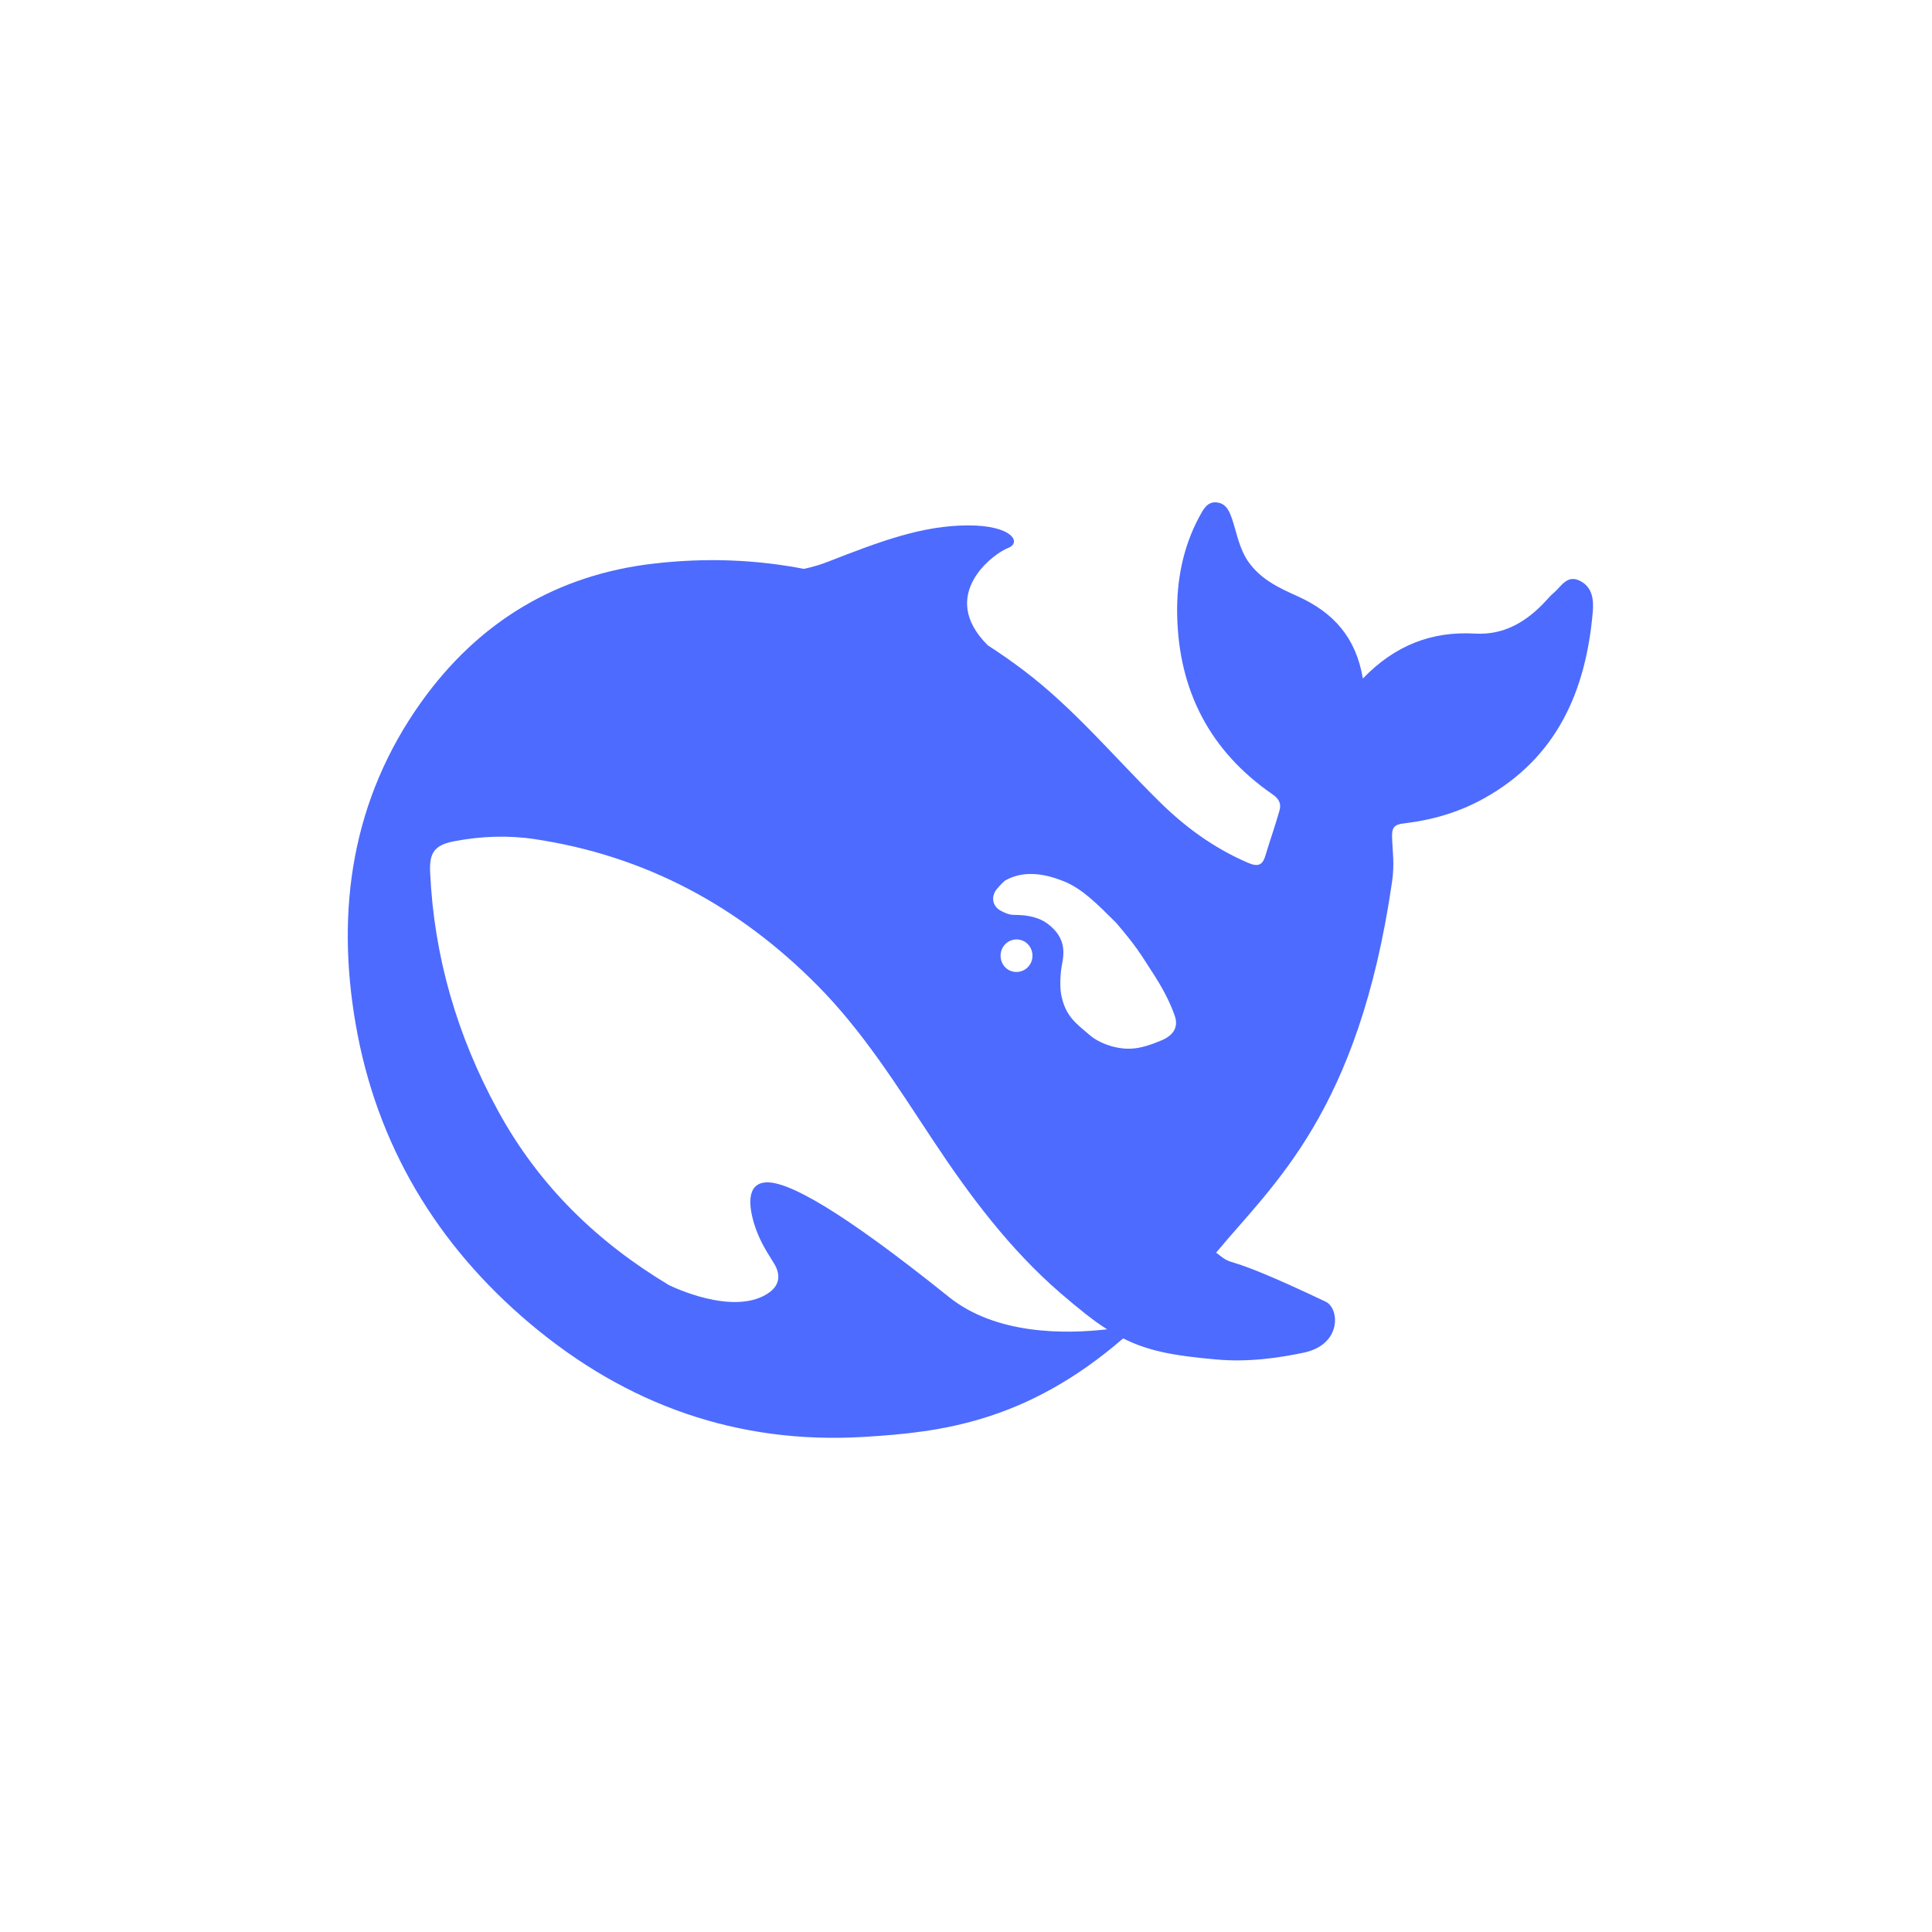
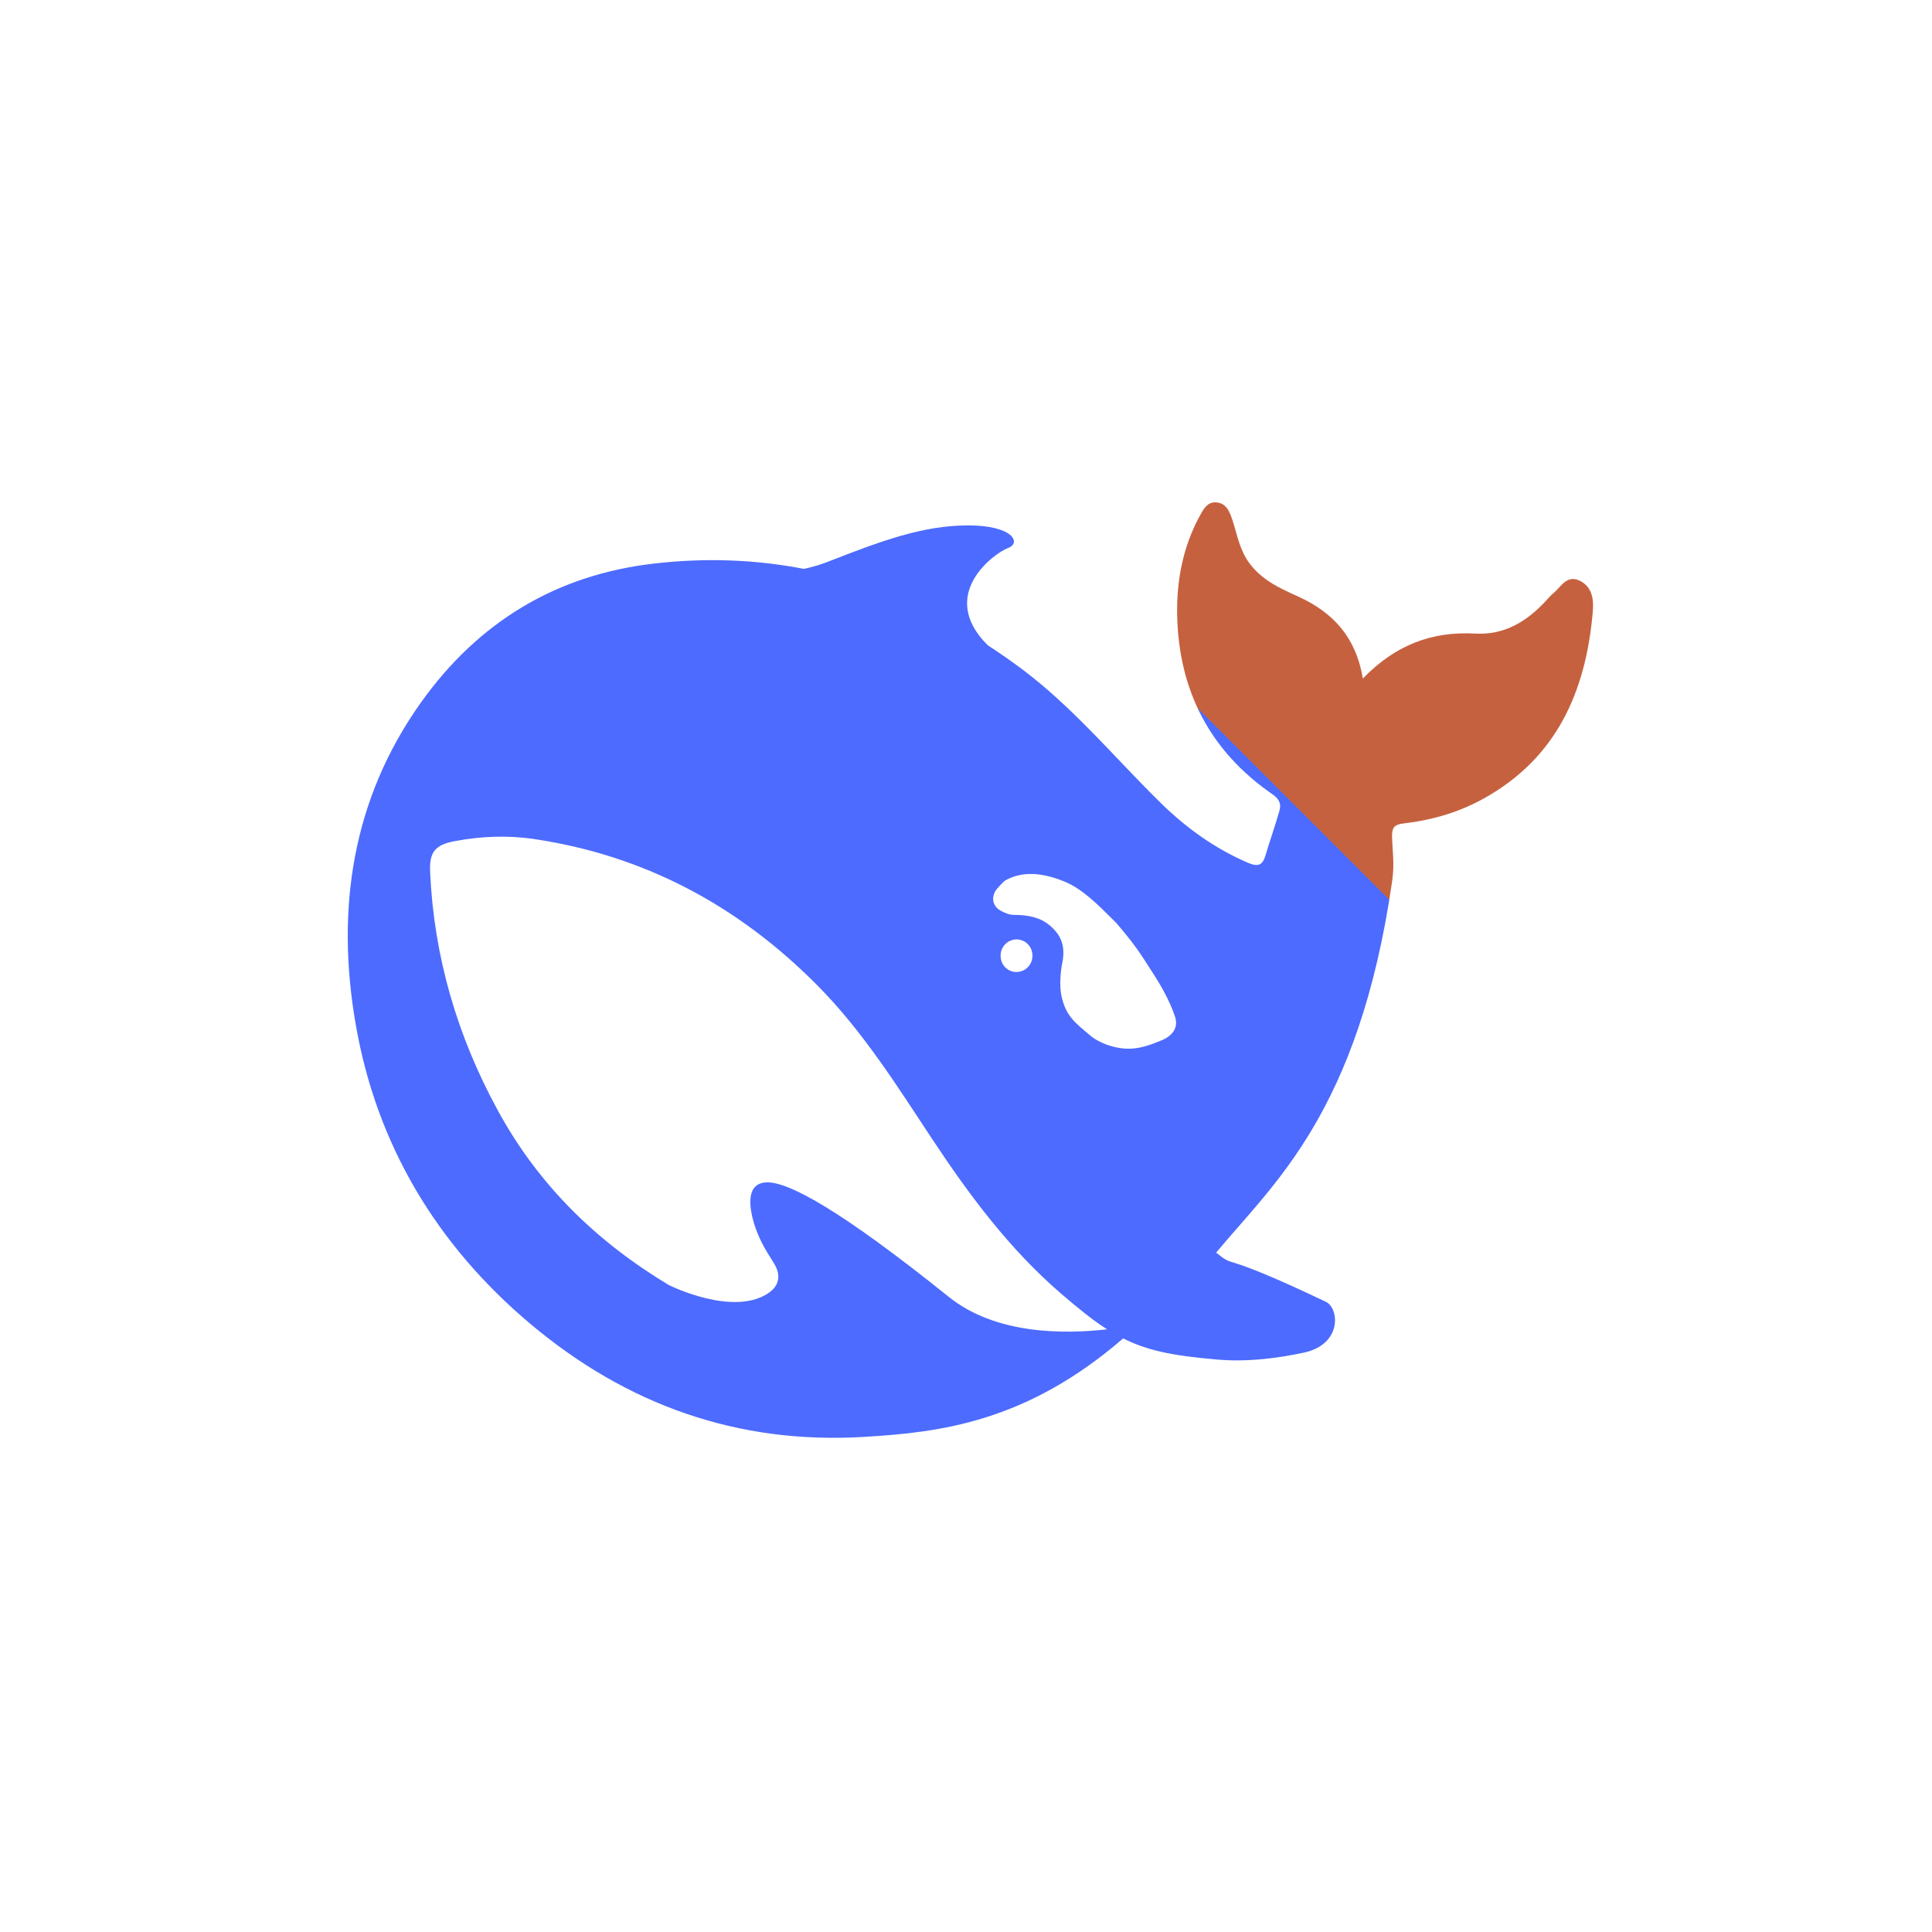
<svg xmlns="http://www.w3.org/2000/svg" width="36" height="36" viewBox="0 0 36 36" style="color-scheme: light dark" role="img" aria-label="DeepSeek">
-   <path transform="translate(6 6) scale(.48)" d="M48.835 10.048C48.323 9.792 48.102 10.28 47.803 10.528C47.701 10.608 47.614 10.712 47.527 10.808C46.779 11.624 45.905 12.16 44.762 12.096C43.092 12 41.666 12.536 40.406 13.84C40.138 12.232 39.248 11.272 37.893 10.656C37.184 10.336 36.467 10.016 35.97 9.32C35.623 8.824 35.529 8.272 35.356 7.728C35.246 7.4 35.135 7.064 34.765 7.008C34.363 6.944 34.206 7.288 34.048 7.576C33.418 8.752 33.173 10.048 33.197 11.36C33.252 14.312 34.474 16.664 36.9 18.336C37.176 18.528 37.247 18.72 37.16 19C36.995 19.576 36.797 20.136 36.624 20.712C36.514 21.08 36.349 21.16 35.962 21C34.631 20.432 33.481 19.592 32.464 18.576C30.739 16.872 29.179 14.992 27.233 13.52C26.776 13.176 26.319 12.856 25.847 12.552C23.862 10.584 26.107 8.968 26.627 8.776C27.17 8.576 26.816 7.888 25.059 7.896C23.302 7.904 21.695 8.504 19.647 9.304C19.348 9.424 19.032 9.512 18.709 9.584C16.85 9.224 14.92 9.144 12.903 9.376C9.106 9.808 6.073 11.64 3.843 14.768C1.165 18.528 0.534 22.8 1.307 27.256C2.118 31.952 4.466 35.84 8.074 38.88C11.816 42.032 16.125 43.576 21.041 43.28C24.027 43.104 27.352 42.696 31.102 39.456C32.047 39.936 33.04 40.128 34.686 40.272C35.955 40.392 37.176 40.208 38.121 40.008C39.602 39.688 39.499 38.288 38.964 38.032C34.623 35.968 35.576 36.808 34.71 36.128C36.916 33.464 40.24 30.696 41.54 21.728C41.643 21.016 41.556 20.568 41.54 19.992C41.532 19.64 41.611 19.504 42.005 19.464C43.092 19.336 44.148 19.032 45.117 18.488C47.929 16.92 49.064 14.344 49.331 11.256C49.371 10.784 49.324 10.296 48.835 10.048ZM24.326 37.84C20.12 34.464 18.079 33.352 17.236 33.4C16.448 33.448 16.59 34.368 16.763 34.968C16.944 35.56 17.181 35.968 17.512 36.488C17.74 36.832 17.898 37.344 17.283 37.728C15.928 38.584 13.573 37.44 13.462 37.384C10.721 35.736 8.428 33.56 6.813 30.584C5.253 27.72 4.348 24.648 4.198 21.368C4.158 20.576 4.387 20.296 5.159 20.152C6.175 19.96 7.223 19.92 8.239 20.072C12.533 20.712 16.189 22.672 19.253 25.776C21.002 27.544 22.325 29.656 23.689 31.72C25.138 33.912 26.698 36 28.683 37.712C29.384 38.312 29.943 38.768 30.479 39.104C28.864 39.288 26.17 39.328 24.326 37.84ZM26.343 24.6C26.343 24.248 26.619 23.968 26.966 23.968C27.044 23.968 27.115 23.984 27.178 24.008C27.265 24.04 27.344 24.088 27.407 24.16C27.517 24.272 27.58 24.432 27.58 24.6C27.58 24.952 27.304 25.232 26.957 25.232C26.611 25.232 26.343 24.952 26.343 24.6ZM32.606 27.88C32.205 28.048 31.803 28.192 31.416 28.208C30.818 28.24 30.164 27.992 29.81 27.688C29.258 27.216 28.864 26.952 28.699 26.128C28.628 25.776 28.668 25.232 28.73 24.92C28.872 24.248 28.714 23.816 28.25 23.424C27.872 23.104 27.391 23.016 26.863 23.016C26.666 23.016 26.485 22.928 26.351 22.856C26.13 22.744 25.949 22.464 26.123 22.12C26.178 22.008 26.446 21.736 26.509 21.688C27.226 21.272 28.053 21.408 28.817 21.72C29.526 22.016 30.061 22.56 30.834 23.328C31.622 24.256 31.763 24.512 32.212 25.208C32.567 25.752 32.89 26.312 33.11 26.952C33.245 27.352 33.071 27.68 32.606 27.88Z" fill="#4D6BFE" style="fill: light-dark(#4D6BFE, #6D8AFF)" />
+   <defs>
+     <linearGradient id="dsh-claudelike-whale-colors" gradientUnits="userSpaceOnUse" x1="34" y1="22" x2="41" y2="15">
+       <stop offset=".5" stop-color="#4D6BFE" style="stop-color: light-dark(#4D6BFE, #6D8AFF)" />
+       <stop offset=".5" stop-color="#C6613F" style="stop-color: light-dark(#C6613F, #D97757)" />
+     </linearGradient>
+   </defs>
+   <path transform="translate(6 6) scale(.48)" d="M48.835 10.048C48.323 9.792 48.102 10.28 47.803 10.528C47.701 10.608 47.614 10.712 47.527 10.808C46.779 11.624 45.905 12.16 44.762 12.096C43.092 12 41.666 12.536 40.406 13.84C40.138 12.232 39.248 11.272 37.893 10.656C37.184 10.336 36.467 10.016 35.97 9.32C35.623 8.824 35.529 8.272 35.356 7.728C35.246 7.4 35.135 7.064 34.765 7.008C34.363 6.944 34.206 7.288 34.048 7.576C33.418 8.752 33.173 10.048 33.197 11.36C33.252 14.312 34.474 16.664 36.9 18.336C37.176 18.528 37.247 18.72 37.16 19C36.995 19.576 36.797 20.136 36.624 20.712C36.514 21.08 36.349 21.16 35.962 21C34.631 20.432 33.481 19.592 32.464 18.576C30.739 16.872 29.179 14.992 27.233 13.52C26.776 13.176 26.319 12.856 25.847 12.552C23.862 10.584 26.107 8.968 26.627 8.776C27.17 8.576 26.816 7.888 25.059 7.896C23.302 7.904 21.695 8.504 19.647 9.304C19.348 9.424 19.032 9.512 18.709 9.584C16.85 9.224 14.92 9.144 12.903 9.376C9.106 9.808 6.073 11.64 3.843 14.768C1.165 18.528 0.534 22.8 1.307 27.256C2.118 31.952 4.466 35.84 8.074 38.88C11.816 42.032 16.125 43.576 21.041 43.28C24.027 43.104 27.352 42.696 31.102 39.456C32.047 39.936 33.04 40.128 34.686 40.272C35.955 40.392 37.176 40.208 38.121 40.008C39.602 39.688 39.499 38.288 38.964 38.032C34.623 35.968 35.576 36.808 34.71 36.128C36.916 33.464 40.24 30.696 41.54 21.728C41.643 21.016 41.556 20.568 41.54 19.992C41.532 19.64 41.611 19.504 42.005 19.464C43.092 19.336 44.148 19.032 45.117 18.488C47.929 16.92 49.064 14.344 49.331 11.256C49.371 10.784 49.324 10.296 48.835 10.048ZM24.326 37.84C20.12 34.464 18.079 33.352 17.236 33.4C16.448 33.448 16.59 34.368 16.763 34.968C16.944 35.56 17.181 35.968 17.512 36.488C17.74 36.832 17.898 37.344 17.283 37.728C15.928 38.584 13.573 37.44 13.462 37.384C10.721 35.736 8.428 33.56 6.813 30.584C5.253 27.72 4.348 24.648 4.198 21.368C4.158 20.576 4.387 20.296 5.159 20.152C6.175 19.96 7.223 19.92 8.239 20.072C12.533 20.712 16.189 22.672 19.253 25.776C21.002 27.544 22.325 29.656 23.689 31.72C25.138 33.912 26.698 36 28.683 37.712C29.384 38.312 29.943 38.768 30.479 39.104C28.864 39.288 26.17 39.328 24.326 37.84ZM26.343 24.6C26.343 24.248 26.619 23.968 26.966 23.968C27.044 23.968 27.115 23.984 27.178 24.008C27.265 24.04 27.344 24.088 27.407 24.16C27.517 24.272 27.58 24.432 27.58 24.6C27.58 24.952 27.304 25.232 26.957 25.232C26.611 25.232 26.343 24.952 26.343 24.6ZM32.606 27.88C32.205 28.048 31.803 28.192 31.416 28.208C30.818 28.24 30.164 27.992 29.81 27.688C29.258 27.216 28.864 26.952 28.699 26.128C28.628 25.776 28.668 25.232 28.73 24.92C28.872 24.248 28.714 23.816 28.25 23.424C27.872 23.104 27.391 23.016 26.863 23.016C26.666 23.016 26.485 22.928 26.351 22.856C26.13 22.744 25.949 22.464 26.123 22.12C26.178 22.008 26.446 21.736 26.509 21.688C27.226 21.272 28.053 21.408 28.817 21.72C29.526 22.016 30.061 22.56 30.834 23.328C31.622 24.256 31.763 24.512 32.212 25.208C32.567 25.752 32.89 26.312 33.11 26.952C33.245 27.352 33.071 27.68 32.606 27.88Z" fill="url(#dsh-claudelike-whale-colors)" />
</svg>
